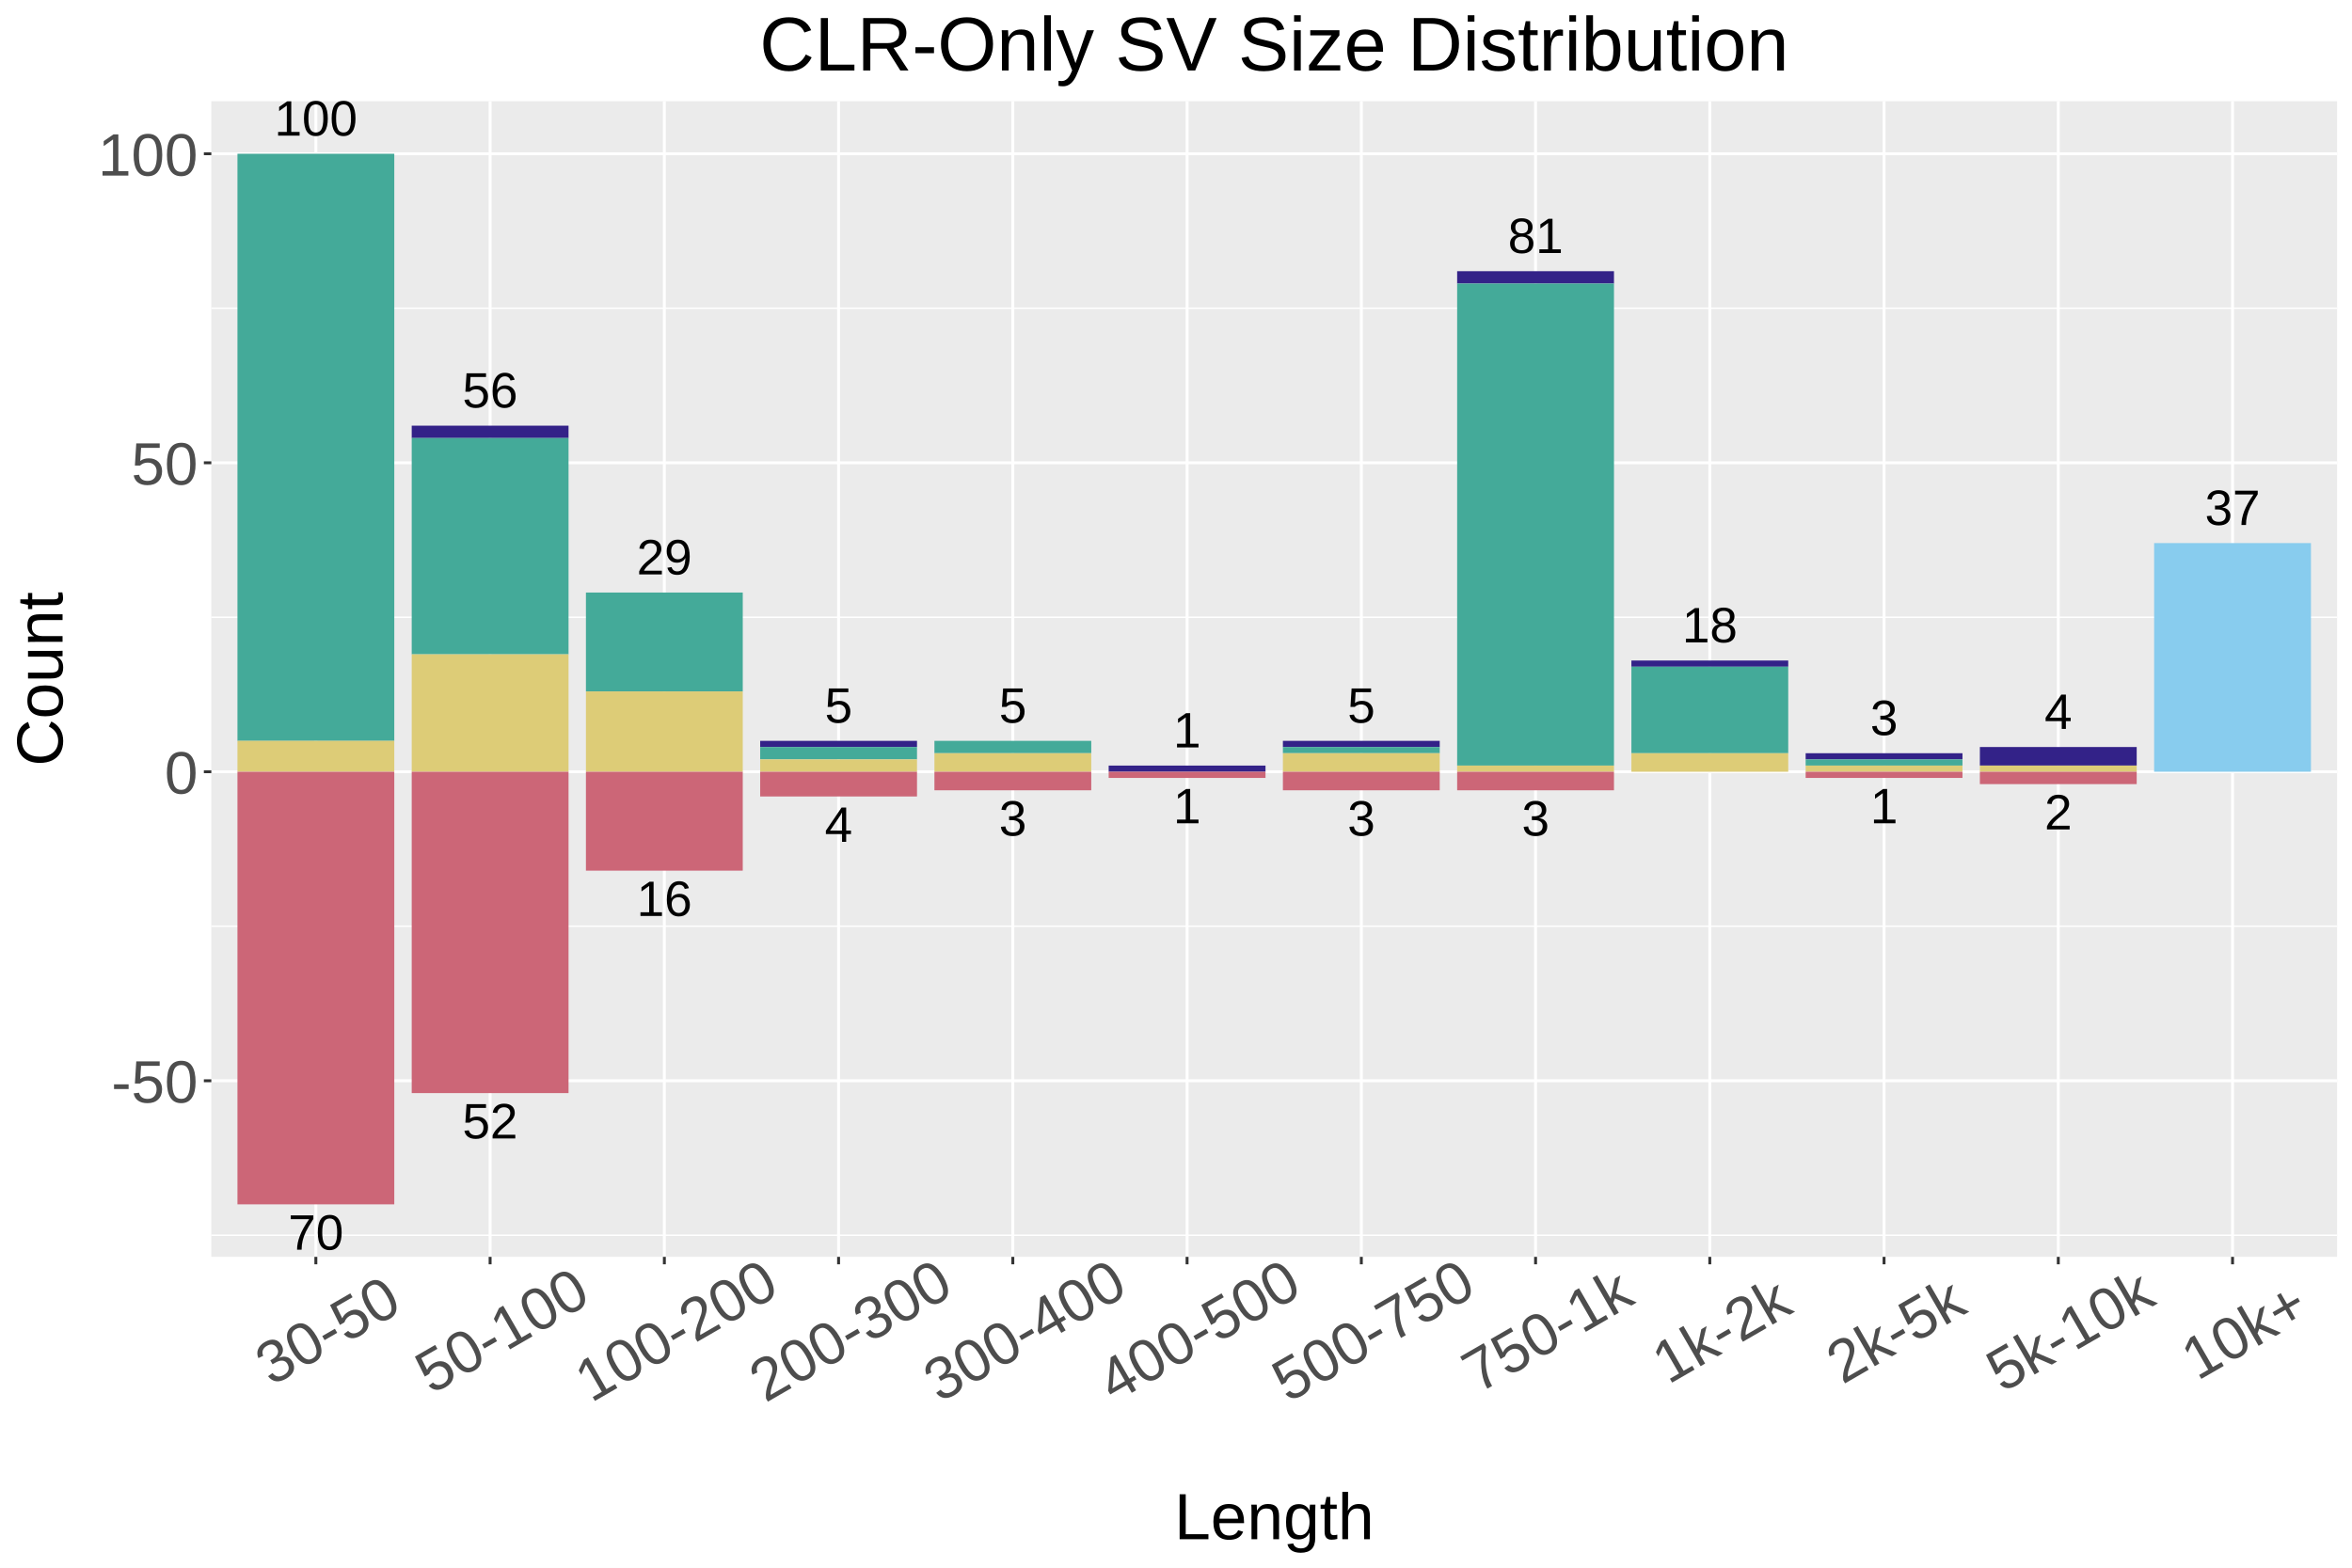
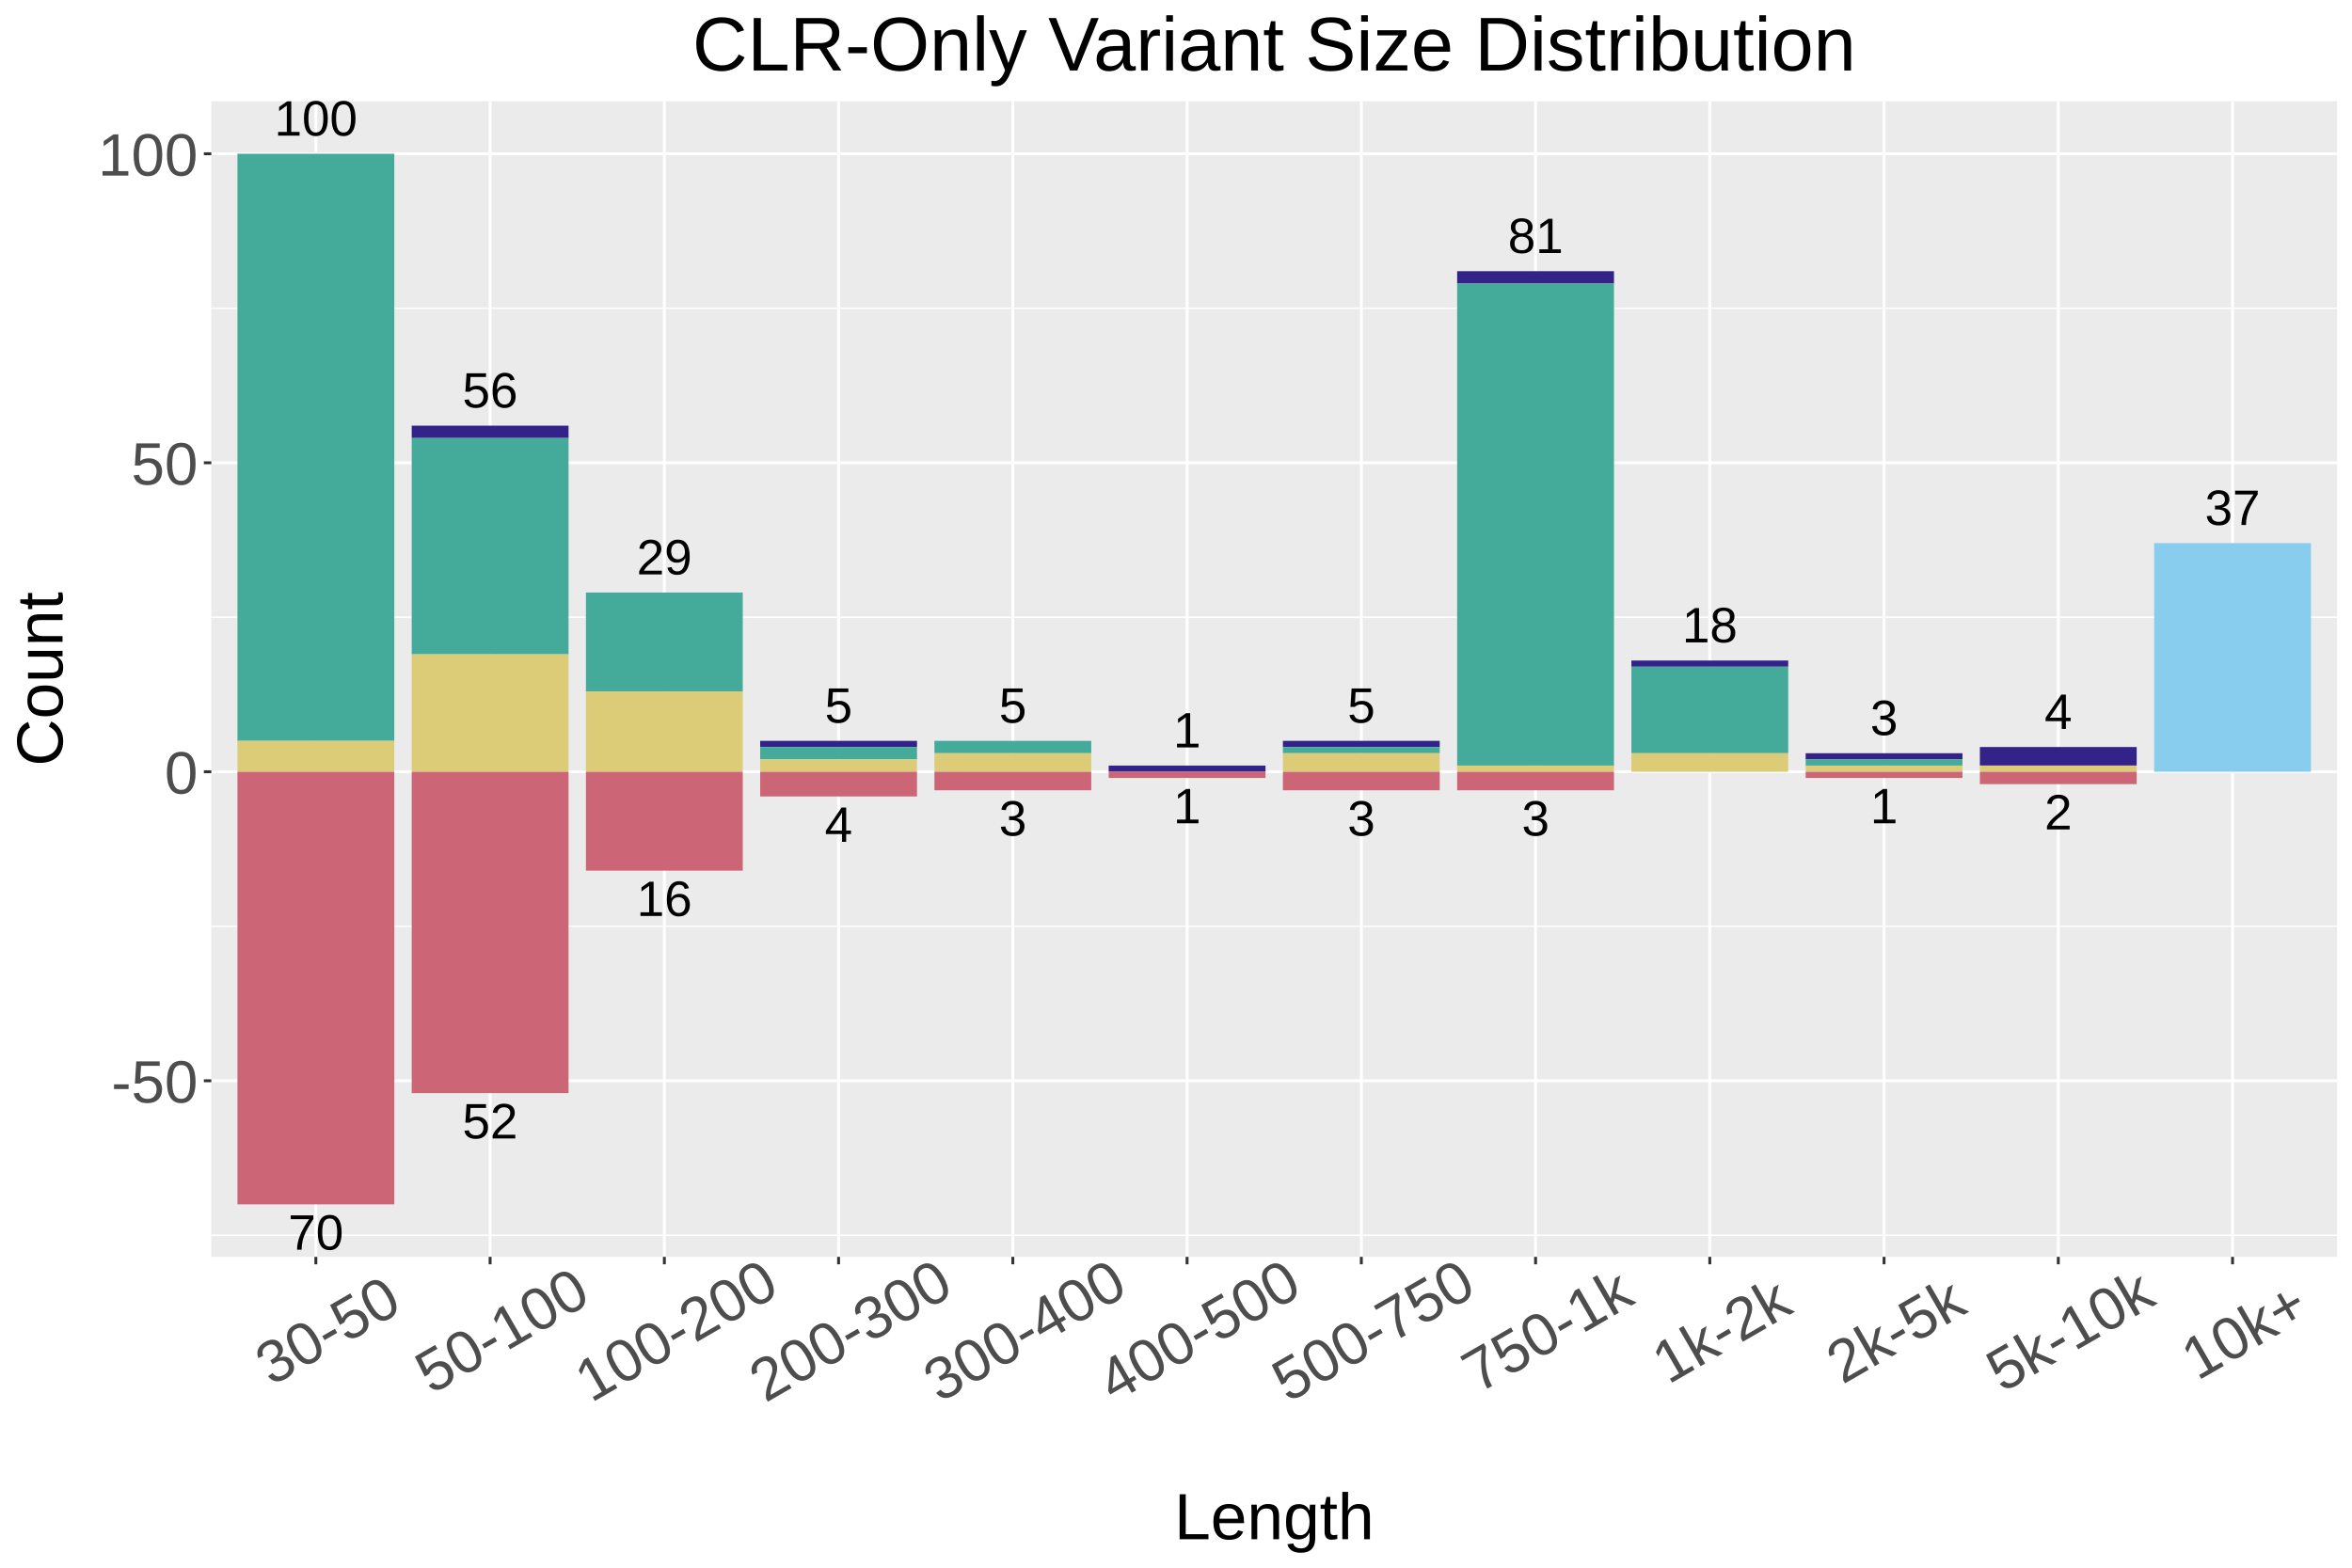
<svg xmlns="http://www.w3.org/2000/svg" class="svglite" width="864.00pt" height="576.00pt" viewBox="0 0 864.00 576.00">
  <defs>
    <style type="text/css">
    .svglite line, .svglite polyline, .svglite polygon, .svglite path, .svglite rect, .svglite circle {
      fill: none;
      stroke: #000000;
      stroke-linecap: round;
      stroke-linejoin: round;
      stroke-miterlimit: 10.00;
    }
  </style>
  </defs>
  <rect width="100%" height="100%" style="stroke: none; fill: #FFFFFF;" />
  <defs>
    <clipPath id="cpMC4wMHw4NjQuMDB8MC4wMHw1NzYuMDA=">
      <rect x="0.00" y="0.00" width="864.00" height="576.00" />
    </clipPath>
  </defs>
  <g clip-path="url(#cpMC4wMHw4NjQuMDB8MC4wMHw1NzYuMDA=)">
    <rect x="0.00" y="0.00" width="864.00" height="576.00" style="stroke-width: 1.07; stroke: #FFFFFF; fill: #FFFFFF;" />
  </g>
  <defs>
    <clipPath id="cpNzcuNjN8ODU4LjUyfDM3LjIwfDQ2MS44MA==">
      <rect x="77.63" y="37.20" width="780.89" height="424.60" />
    </clipPath>
  </defs>
  <g clip-path="url(#cpNzcuNjN8ODU4LjUyfDM3LjIwfDQ2MS44MA==)">
    <rect x="77.63" y="37.20" width="780.89" height="424.60" style="stroke-width: 1.07; stroke: none; fill: #EBEBEB;" />
    <polyline points="77.63,453.85 858.52,453.85 " style="stroke-width: 0.53; stroke: #FFFFFF; stroke-linecap: butt;" />
    <polyline points="77.63,340.32 858.52,340.32 " style="stroke-width: 0.53; stroke: #FFFFFF; stroke-linecap: butt;" />
    <polyline points="77.63,226.79 858.52,226.79 " style="stroke-width: 0.53; stroke: #FFFFFF; stroke-linecap: butt;" />
    <polyline points="77.63,113.26 858.52,113.26 " style="stroke-width: 0.53; stroke: #FFFFFF; stroke-linecap: butt;" />
    <polyline points="77.63,397.09 858.52,397.09 " style="stroke-width: 1.07; stroke: #FFFFFF; stroke-linecap: butt;" />
    <polyline points="77.63,283.56 858.52,283.56 " style="stroke-width: 1.07; stroke: #FFFFFF; stroke-linecap: butt;" />
    <polyline points="77.63,170.03 858.52,170.03 " style="stroke-width: 1.07; stroke: #FFFFFF; stroke-linecap: butt;" />
    <polyline points="77.63,56.50 858.52,56.50 " style="stroke-width: 1.07; stroke: #FFFFFF; stroke-linecap: butt;" />
    <polyline points="116.03,461.80 116.03,37.20 " style="stroke-width: 1.07; stroke: #FFFFFF; stroke-linecap: butt;" />
    <polyline points="180.04,461.80 180.04,37.20 " style="stroke-width: 1.07; stroke: #FFFFFF; stroke-linecap: butt;" />
    <polyline points="244.05,461.80 244.05,37.20 " style="stroke-width: 1.07; stroke: #FFFFFF; stroke-linecap: butt;" />
    <polyline points="308.05,461.80 308.05,37.20 " style="stroke-width: 1.07; stroke: #FFFFFF; stroke-linecap: butt;" />
    <polyline points="372.06,461.80 372.06,37.20 " style="stroke-width: 1.07; stroke: #FFFFFF; stroke-linecap: butt;" />
    <polyline points="436.07,461.80 436.07,37.20 " style="stroke-width: 1.07; stroke: #FFFFFF; stroke-linecap: butt;" />
    <polyline points="500.08,461.80 500.08,37.20 " style="stroke-width: 1.07; stroke: #FFFFFF; stroke-linecap: butt;" />
    <polyline points="564.09,461.80 564.09,37.20 " style="stroke-width: 1.07; stroke: #FFFFFF; stroke-linecap: butt;" />
    <polyline points="628.09,461.80 628.09,37.20 " style="stroke-width: 1.07; stroke: #FFFFFF; stroke-linecap: butt;" />
    <polyline points="692.10,461.80 692.10,37.20 " style="stroke-width: 1.07; stroke: #FFFFFF; stroke-linecap: butt;" />
    <polyline points="756.11,461.80 756.11,37.20 " style="stroke-width: 1.07; stroke: #FFFFFF; stroke-linecap: butt;" />
    <polyline points="820.12,461.80 820.12,37.20 " style="stroke-width: 1.07; stroke: #FFFFFF; stroke-linecap: butt;" />
    <rect x="151.24" y="156.40" width="57.61" height="4.54" style="stroke-width: 1.07; stroke: none; stroke-linecap: square; stroke-linejoin: miter; fill: #332288;" />
    <rect x="279.25" y="272.20" width="57.61" height="2.27" style="stroke-width: 1.07; stroke: none; stroke-linecap: square; stroke-linejoin: miter; fill: #332288;" />
    <rect x="407.27" y="281.29" width="57.61" height="2.27" style="stroke-width: 1.07; stroke: none; stroke-linecap: square; stroke-linejoin: miter; fill: #332288;" />
    <rect x="471.27" y="272.20" width="57.61" height="2.27" style="stroke-width: 1.07; stroke: none; stroke-linecap: square; stroke-linejoin: miter; fill: #332288;" />
    <rect x="535.28" y="99.64" width="57.61" height="4.54" style="stroke-width: 1.07; stroke: none; stroke-linecap: square; stroke-linejoin: miter; fill: #332288;" />
    <rect x="599.29" y="242.69" width="57.61" height="2.27" style="stroke-width: 1.07; stroke: none; stroke-linecap: square; stroke-linejoin: miter; fill: #332288;" />
    <rect x="663.30" y="276.75" width="57.61" height="2.27" style="stroke-width: 1.07; stroke: none; stroke-linecap: square; stroke-linejoin: miter; fill: #332288;" />
    <rect x="727.30" y="274.47" width="57.61" height="6.81" style="stroke-width: 1.07; stroke: none; stroke-linecap: square; stroke-linejoin: miter; fill: #332288;" />
    <rect x="87.23" y="56.50" width="57.61" height="215.71" style="stroke-width: 1.07; stroke: none; stroke-linecap: square; stroke-linejoin: miter; fill: #44AA99;" />
    <rect x="151.24" y="160.94" width="57.61" height="79.47" style="stroke-width: 1.07; stroke: none; stroke-linecap: square; stroke-linejoin: miter; fill: #44AA99;" />
    <rect x="215.24" y="217.71" width="57.61" height="36.33" style="stroke-width: 1.07; stroke: none; stroke-linecap: square; stroke-linejoin: miter; fill: #44AA99;" />
    <rect x="279.25" y="274.47" width="57.61" height="4.54" style="stroke-width: 1.07; stroke: none; stroke-linecap: square; stroke-linejoin: miter; fill: #44AA99;" />
    <rect x="343.26" y="272.20" width="57.61" height="4.54" style="stroke-width: 1.07; stroke: none; stroke-linecap: square; stroke-linejoin: miter; fill: #44AA99;" />
    <rect x="471.27" y="274.47" width="57.61" height="2.27" style="stroke-width: 1.07; stroke: none; stroke-linecap: square; stroke-linejoin: miter; fill: #44AA99;" />
    <rect x="535.28" y="104.18" width="57.61" height="177.11" style="stroke-width: 1.07; stroke: none; stroke-linecap: square; stroke-linejoin: miter; fill: #44AA99;" />
    <rect x="599.29" y="244.96" width="57.61" height="31.79" style="stroke-width: 1.07; stroke: none; stroke-linecap: square; stroke-linejoin: miter; fill: #44AA99;" />
    <rect x="663.30" y="279.02" width="57.61" height="2.27" style="stroke-width: 1.07; stroke: none; stroke-linecap: square; stroke-linejoin: miter; fill: #44AA99;" />
    <rect x="87.23" y="272.20" width="57.61" height="11.35" style="stroke-width: 1.07; stroke: none; stroke-linecap: square; stroke-linejoin: miter; fill: #DDCC77;" />
    <rect x="151.24" y="240.42" width="57.61" height="43.14" style="stroke-width: 1.07; stroke: none; stroke-linecap: square; stroke-linejoin: miter; fill: #DDCC77;" />
    <rect x="215.24" y="254.04" width="57.61" height="29.52" style="stroke-width: 1.07; stroke: none; stroke-linecap: square; stroke-linejoin: miter; fill: #DDCC77;" />
    <rect x="279.25" y="279.02" width="57.61" height="4.54" style="stroke-width: 1.07; stroke: none; stroke-linecap: square; stroke-linejoin: miter; fill: #DDCC77;" />
    <rect x="343.26" y="276.75" width="57.61" height="6.81" style="stroke-width: 1.07; stroke: none; stroke-linecap: square; stroke-linejoin: miter; fill: #DDCC77;" />
    <rect x="471.27" y="276.75" width="57.61" height="6.81" style="stroke-width: 1.07; stroke: none; stroke-linecap: square; stroke-linejoin: miter; fill: #DDCC77;" />
    <rect x="535.28" y="281.29" width="57.61" height="2.27" style="stroke-width: 1.07; stroke: none; stroke-linecap: square; stroke-linejoin: miter; fill: #DDCC77;" />
    <rect x="599.29" y="276.75" width="57.61" height="6.81" style="stroke-width: 1.07; stroke: none; stroke-linecap: square; stroke-linejoin: miter; fill: #DDCC77;" />
    <rect x="663.30" y="281.29" width="57.61" height="2.27" style="stroke-width: 1.07; stroke: none; stroke-linecap: square; stroke-linejoin: miter; fill: #DDCC77;" />
    <rect x="727.30" y="281.29" width="57.61" height="2.27" style="stroke-width: 1.07; stroke: none; stroke-linecap: square; stroke-linejoin: miter; fill: #DDCC77;" />
    <rect x="791.31" y="199.54" width="57.61" height="84.01" style="stroke-width: 1.07; stroke: none; stroke-linecap: square; stroke-linejoin: miter; fill: #88CCEE;" />
    <rect x="87.23" y="283.56" width="57.61" height="158.94" style="stroke-width: 1.07; stroke: none; stroke-linecap: square; stroke-linejoin: miter; fill: #CC6677;" />
    <rect x="151.24" y="283.56" width="57.61" height="118.07" style="stroke-width: 1.07; stroke: none; stroke-linecap: square; stroke-linejoin: miter; fill: #CC6677;" />
    <rect x="215.24" y="283.56" width="57.61" height="36.33" style="stroke-width: 1.07; stroke: none; stroke-linecap: square; stroke-linejoin: miter; fill: #CC6677;" />
    <rect x="279.25" y="283.56" width="57.61" height="9.08" style="stroke-width: 1.07; stroke: none; stroke-linecap: square; stroke-linejoin: miter; fill: #CC6677;" />
    <rect x="343.26" y="283.56" width="57.61" height="6.81" style="stroke-width: 1.07; stroke: none; stroke-linecap: square; stroke-linejoin: miter; fill: #CC6677;" />
    <rect x="407.27" y="283.56" width="57.61" height="2.27" style="stroke-width: 1.07; stroke: none; stroke-linecap: square; stroke-linejoin: miter; fill: #CC6677;" />
    <rect x="471.27" y="283.56" width="57.61" height="6.81" style="stroke-width: 1.07; stroke: none; stroke-linecap: square; stroke-linejoin: miter; fill: #CC6677;" />
    <rect x="535.28" y="283.56" width="57.61" height="6.81" style="stroke-width: 1.07; stroke: none; stroke-linecap: square; stroke-linejoin: miter; fill: #CC6677;" />
    <rect x="663.30" y="283.56" width="57.61" height="2.27" style="stroke-width: 1.07; stroke: none; stroke-linecap: square; stroke-linejoin: miter; fill: #CC6677;" />
    <rect x="727.30" y="283.56" width="57.61" height="4.54" style="stroke-width: 1.07; stroke: none; stroke-linecap: square; stroke-linejoin: miter; fill: #CC6677;" />
    <text x="116.03" y="49.83" text-anchor="middle" style="font-size: 18.29px; font-family: Arimo;" textLength="34.88px" lengthAdjust="spacingAndGlyphs">100</text>
    <text x="180.04" y="149.74" text-anchor="middle" style="font-size: 18.29px; font-family: Arimo;" textLength="23.26px" lengthAdjust="spacingAndGlyphs">56</text>
    <text x="244.05" y="211.05" text-anchor="middle" style="font-size: 18.29px; font-family: Arimo;" textLength="23.26px" lengthAdjust="spacingAndGlyphs">29</text>
    <text x="308.05" y="265.54" text-anchor="middle" style="font-size: 18.29px; font-family: Arimo;" textLength="11.63px" lengthAdjust="spacingAndGlyphs">5</text>
    <text x="372.06" y="265.54" text-anchor="middle" style="font-size: 18.29px; font-family: Arimo;" textLength="11.63px" lengthAdjust="spacingAndGlyphs">5</text>
    <text x="436.07" y="274.62" text-anchor="middle" style="font-size: 18.29px; font-family: Arimo;" textLength="11.63px" lengthAdjust="spacingAndGlyphs">1</text>
    <text x="500.08" y="265.54" text-anchor="middle" style="font-size: 18.29px; font-family: Arimo;" textLength="11.63px" lengthAdjust="spacingAndGlyphs">5</text>
    <text x="564.09" y="92.97" text-anchor="middle" style="font-size: 18.29px; font-family: Arimo;" textLength="23.26px" lengthAdjust="spacingAndGlyphs">81</text>
    <text x="628.09" y="236.02" text-anchor="middle" style="font-size: 18.29px; font-family: Arimo;" textLength="23.26px" lengthAdjust="spacingAndGlyphs">18</text>
    <text x="692.10" y="270.08" text-anchor="middle" style="font-size: 18.29px; font-family: Arimo;" textLength="11.63px" lengthAdjust="spacingAndGlyphs">3</text>
    <text x="756.11" y="267.81" text-anchor="middle" style="font-size: 18.29px; font-family: Arimo;" textLength="11.63px" lengthAdjust="spacingAndGlyphs">4</text>
    <text x="820.12" y="192.88" text-anchor="middle" style="font-size: 18.29px; font-family: Arimo;" textLength="23.26px" lengthAdjust="spacingAndGlyphs">37</text>
    <text x="116.03" y="459.16" text-anchor="middle" style="font-size: 18.29px; font-family: Arimo;" textLength="23.26px" lengthAdjust="spacingAndGlyphs">70</text>
    <text x="180.04" y="418.29" text-anchor="middle" style="font-size: 18.29px; font-family: Arimo;" textLength="23.26px" lengthAdjust="spacingAndGlyphs">52</text>
    <text x="244.05" y="336.55" text-anchor="middle" style="font-size: 18.29px; font-family: Arimo;" textLength="23.26px" lengthAdjust="spacingAndGlyphs">16</text>
    <text x="308.05" y="309.30" text-anchor="middle" style="font-size: 18.29px; font-family: Arimo;" textLength="11.63px" lengthAdjust="spacingAndGlyphs">4</text>
    <text x="372.06" y="307.03" text-anchor="middle" style="font-size: 18.29px; font-family: Arimo;" textLength="11.63px" lengthAdjust="spacingAndGlyphs">3</text>
    <text x="436.07" y="302.49" text-anchor="middle" style="font-size: 18.29px; font-family: Arimo;" textLength="11.63px" lengthAdjust="spacingAndGlyphs">1</text>
    <text x="500.08" y="307.03" text-anchor="middle" style="font-size: 18.29px; font-family: Arimo;" textLength="11.63px" lengthAdjust="spacingAndGlyphs">3</text>
    <text x="564.09" y="307.03" text-anchor="middle" style="font-size: 18.29px; font-family: Arimo;" textLength="11.63px" lengthAdjust="spacingAndGlyphs">3</text>
    <text x="692.10" y="302.49" text-anchor="middle" style="font-size: 18.29px; font-family: Arimo;" textLength="11.63px" lengthAdjust="spacingAndGlyphs">1</text>
    <text x="756.11" y="304.76" text-anchor="middle" style="font-size: 18.29px; font-family: Arimo;" textLength="11.63px" lengthAdjust="spacingAndGlyphs">2</text>
  </g>
  <g clip-path="url(#cpMC4wMHw4NjQuMDB8MC4wMHw1NzYuMDA=)">
    <text x="72.70" y="405.11" text-anchor="end" style="font-size: 22.00px; fill: #4D4D4D; font-family: Arimo;" textLength="35.94px" lengthAdjust="spacingAndGlyphs">-50</text>
    <text x="72.70" y="291.58" text-anchor="end" style="font-size: 22.00px; fill: #4D4D4D; font-family: Arimo;" textLength="14.00px" lengthAdjust="spacingAndGlyphs">0</text>
    <text x="72.70" y="178.05" text-anchor="end" style="font-size: 22.00px; fill: #4D4D4D; font-family: Arimo;" textLength="27.99px" lengthAdjust="spacingAndGlyphs">50</text>
    <text x="72.70" y="64.52" text-anchor="end" style="font-size: 22.00px; fill: #4D4D4D; font-family: Arimo;" textLength="41.99px" lengthAdjust="spacingAndGlyphs">100</text>
    <polyline points="74.89,397.09 77.63,397.09 " style="stroke-width: 1.07; stroke: #333333; stroke-linecap: butt;" />
    <polyline points="74.89,283.56 77.63,283.56 " style="stroke-width: 1.07; stroke: #333333; stroke-linecap: butt;" />
    <polyline points="74.89,170.03 77.63,170.03 " style="stroke-width: 1.07; stroke: #333333; stroke-linecap: butt;" />
    <polyline points="74.89,56.50 77.63,56.50 " style="stroke-width: 1.07; stroke: #333333; stroke-linecap: butt;" />
    <polyline points="116.03,464.54 116.03,461.80 " style="stroke-width: 1.07; stroke: #333333; stroke-linecap: butt;" />
    <polyline points="180.04,464.54 180.04,461.80 " style="stroke-width: 1.07; stroke: #333333; stroke-linecap: butt;" />
    <polyline points="244.05,464.54 244.05,461.80 " style="stroke-width: 1.07; stroke: #333333; stroke-linecap: butt;" />
    <polyline points="308.05,464.54 308.05,461.80 " style="stroke-width: 1.07; stroke: #333333; stroke-linecap: butt;" />
    <polyline points="372.06,464.54 372.06,461.80 " style="stroke-width: 1.07; stroke: #333333; stroke-linecap: butt;" />
    <polyline points="436.07,464.54 436.07,461.80 " style="stroke-width: 1.07; stroke: #333333; stroke-linecap: butt;" />
    <polyline points="500.08,464.54 500.08,461.80 " style="stroke-width: 1.07; stroke: #333333; stroke-linecap: butt;" />
    <polyline points="564.09,464.54 564.09,461.80 " style="stroke-width: 1.07; stroke: #333333; stroke-linecap: butt;" />
    <polyline points="628.09,464.54 628.09,461.80 " style="stroke-width: 1.07; stroke: #333333; stroke-linecap: butt;" />
    <polyline points="692.10,464.54 692.10,461.80 " style="stroke-width: 1.07; stroke: #333333; stroke-linecap: butt;" />
    <polyline points="756.11,464.54 756.11,461.80 " style="stroke-width: 1.07; stroke: #333333; stroke-linecap: butt;" />
    <polyline points="820.12,464.54 820.12,461.80 " style="stroke-width: 1.07; stroke: #333333; stroke-linecap: butt;" />
    <text transform="translate(124.05,495.37) rotate(-30)" text-anchor="middle" style="font-size: 22.00px; fill: #4D4D4D; font-family: Arimo;" textLength="63.93px" lengthAdjust="spacingAndGlyphs">30-50</text>
    <text transform="translate(188.06,495.37) rotate(-30)" text-anchor="middle" style="font-size: 22.00px; fill: #4D4D4D; font-family: Arimo;" textLength="77.93px" lengthAdjust="spacingAndGlyphs">50-100</text>
    <text transform="translate(252.07,495.37) rotate(-30)" text-anchor="middle" style="font-size: 22.00px; fill: #4D4D4D; font-family: Arimo;" textLength="91.92px" lengthAdjust="spacingAndGlyphs">100-200</text>
    <text transform="translate(316.08,495.37) rotate(-30)" text-anchor="middle" style="font-size: 22.00px; fill: #4D4D4D; font-family: Arimo;" textLength="91.92px" lengthAdjust="spacingAndGlyphs">200-300</text>
    <text transform="translate(380.08,495.37) rotate(-30)" text-anchor="middle" style="font-size: 22.00px; fill: #4D4D4D; font-family: Arimo;" textLength="91.92px" lengthAdjust="spacingAndGlyphs">300-400</text>
    <text transform="translate(444.09,495.37) rotate(-30)" text-anchor="middle" style="font-size: 22.00px; fill: #4D4D4D; font-family: Arimo;" textLength="91.92px" lengthAdjust="spacingAndGlyphs">400-500</text>
    <text transform="translate(508.10,495.37) rotate(-30)" text-anchor="middle" style="font-size: 22.00px; fill: #4D4D4D; font-family: Arimo;" textLength="91.92px" lengthAdjust="spacingAndGlyphs">500-750</text>
    <text transform="translate(572.11,495.37) rotate(-30)" text-anchor="middle" style="font-size: 22.00px; fill: #4D4D4D; font-family: Arimo;" textLength="76.67px" lengthAdjust="spacingAndGlyphs">750-1k</text>
    <text transform="translate(636.11,495.37) rotate(-30)" text-anchor="middle" style="font-size: 22.00px; fill: #4D4D4D; font-family: Arimo;" textLength="61.42px" lengthAdjust="spacingAndGlyphs">1k-2k</text>
    <text transform="translate(700.12,495.37) rotate(-30)" text-anchor="middle" style="font-size: 22.00px; fill: #4D4D4D; font-family: Arimo;" textLength="61.42px" lengthAdjust="spacingAndGlyphs">2k-5k</text>
    <text transform="translate(764.13,495.37) rotate(-30)" text-anchor="middle" style="font-size: 22.00px; fill: #4D4D4D; font-family: Arimo;" textLength="75.42px" lengthAdjust="spacingAndGlyphs">5k-10k</text>
    <text transform="translate(828.14,495.37) rotate(-30)" text-anchor="middle" style="font-size: 22.00px; fill: #4D4D4D; font-family: Arimo;" textLength="59.18px" lengthAdjust="spacingAndGlyphs">10k+</text>
    <text x="468.07" y="565.53" text-anchor="middle" style="font-size: 24.00px; font-family: Arimo;" textLength="82.77px" lengthAdjust="spacingAndGlyphs">Length</text>
    <text transform="translate(22.98,249.50) rotate(-90)" text-anchor="middle" style="font-size: 24.00px; font-family: Arimo;" textLength="71.26px" lengthAdjust="spacingAndGlyphs">Count</text>
-     <text x="468.07" y="25.89" text-anchor="middle" style="font-size: 28.00px; font-family: Arimo;" textLength="412.94px" lengthAdjust="spacingAndGlyphs">CLR-Only SV Size Distribution</text>
+     <text x="468.07" y="25.89" text-anchor="middle" style="font-size: 28.00px; font-family: Arimo;" textLength="475.32px" lengthAdjust="spacingAndGlyphs">CLR-Only Variant Size Distribution</text>
  </g>
</svg>
